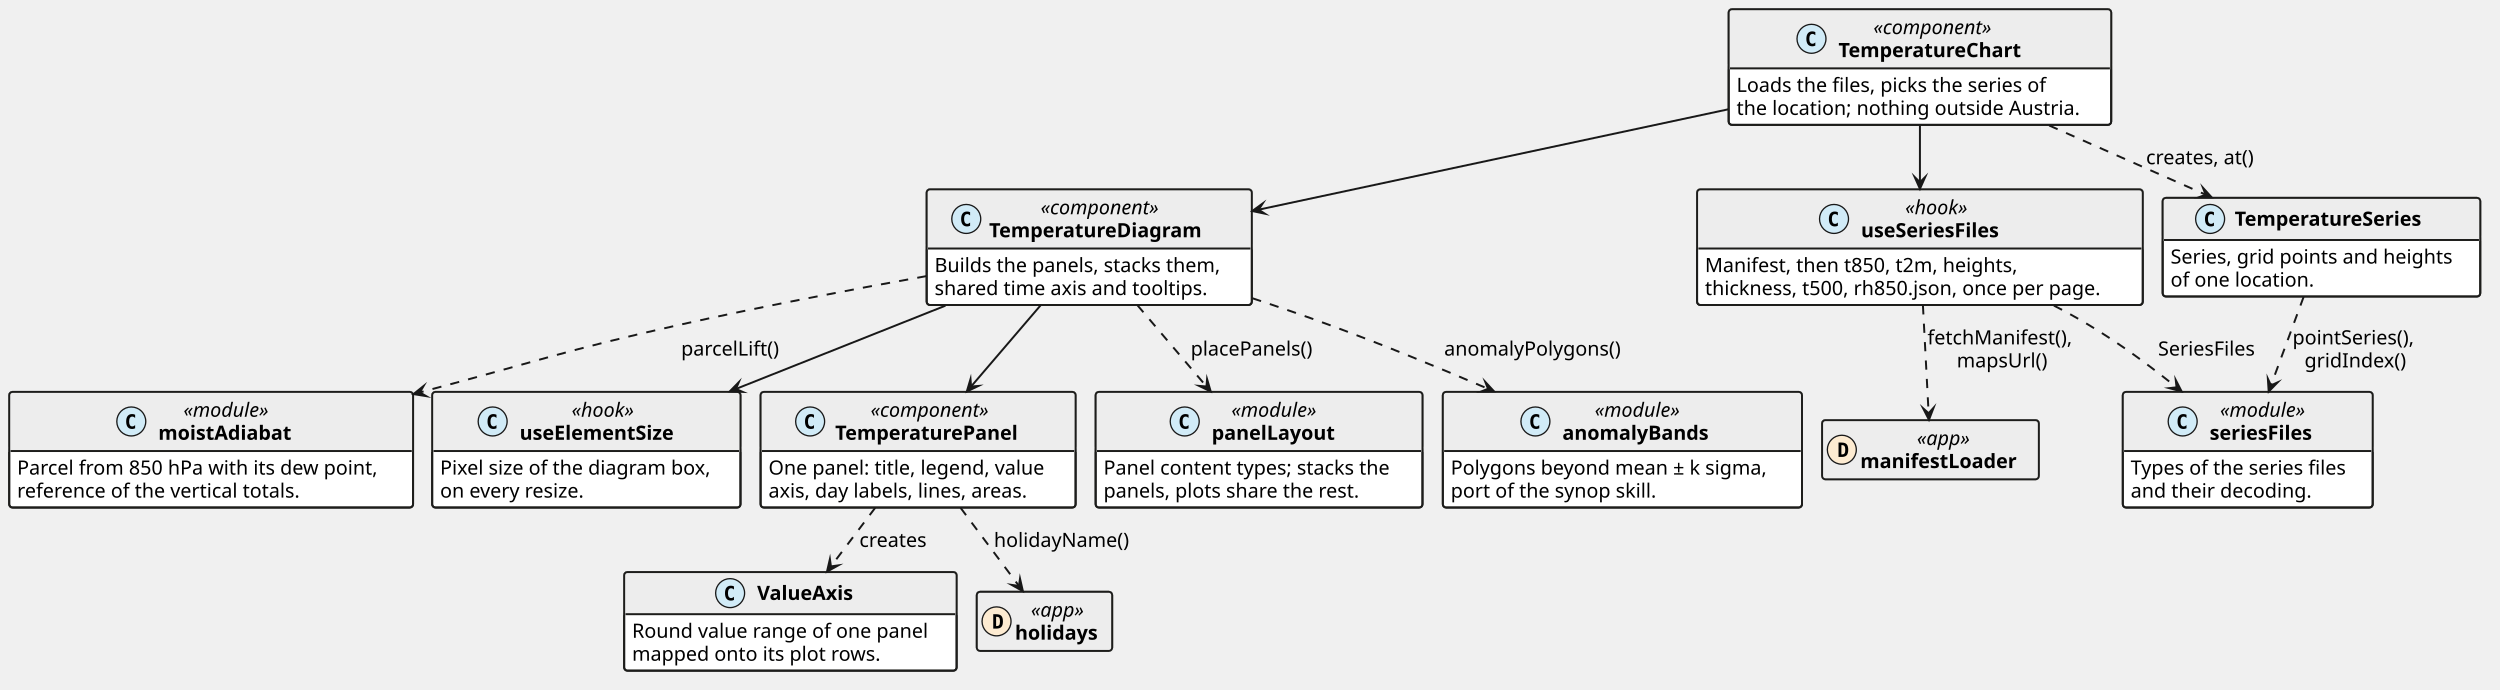
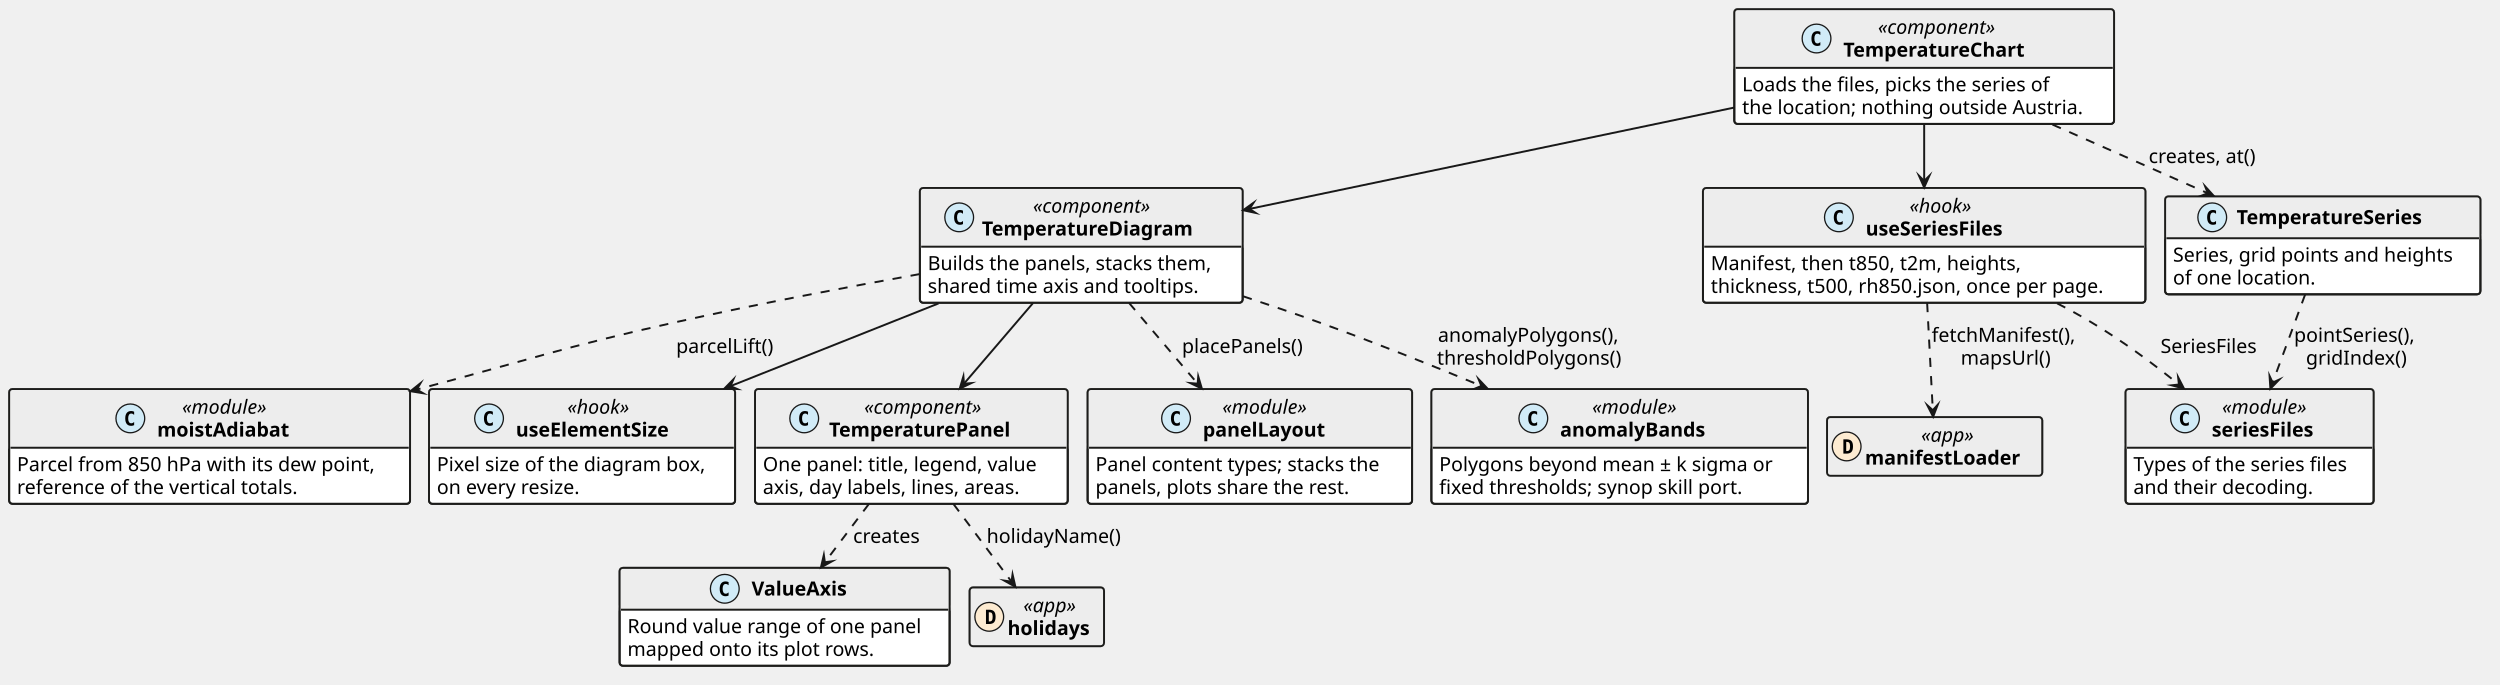
- <svg xmlns="http://www.w3.org/2000/svg" version="1.1" data-diagram-type="CLASS" style="width:1899px;height:524px;background:#FFFFFF;" width="1899px" height="524px" viewBox="0 0 1899 524" zoomAndPan="magnify" preserveAspectRatio="none" contentStyleType="text/css">
+ <svg xmlns="http://www.w3.org/2000/svg" version="1.1" data-diagram-type="CLASS" style="width:1913px;height:524px;background:#FFFFFF;" width="1913px" height="524px" viewBox="0 0 1913 524" zoomAndPan="magnify" preserveAspectRatio="none" contentStyleType="text/css">
  <defs />
  <g font-family="sans-serif" lengthAdjust="spacing">
    <g class="entity" data-qualified-name="TemperatureChart" id="ent0001" data-source-line="44">
-       <rect x="1313.09" y="7" width="290.584" height="87.844" fill="#FFF" style="stroke:#1D1D1B;stroke-width:1.5;" rx="2.5" ry="2.5" />
-       <rect x="1313.09" y="7" width="290.584" height="44.922" fill="#EDEDED" style="stroke:#EDEDED;stroke-width:1.5;" rx="2.5" ry="2.5" />
-       <rect x="1313.09" y="49.422" width="290.584" height="2.5" fill="#EDEDED" style="stroke:#EDEDED;stroke-width:1.5;" />
-       <rect x="1313.09" y="7" width="290.584" height="87.844" fill="none" style="stroke:#1D1D1B;stroke-width:1.5;" rx="2.5" ry="2.5" />
-       <ellipse cx="1376.001" cy="29.461" rx="11" ry="11" fill="#D1EBF7" style="stroke:#181818;stroke-width:1;" />
-       <path d="M1378.923,34.648 Q1378.407,34.914 1377.845,35.039 Q1377.282,35.18 1376.657,35.18 Q1374.438,35.18 1373.267,33.727 Q1372.11,32.258 1372.11,29.508 Q1372.11,26.742 1373.267,25.289 Q1374.438,23.82 1376.657,23.82 Q1377.282,23.82 1377.845,23.961 Q1378.423,24.086 1378.923,24.352 L1378.923,26.758 Q1378.36,26.242 1377.829,26.008 Q1377.313,25.773 1376.751,25.773 Q1375.579,25.773 1374.97,26.711 Q1374.36,27.648 1374.36,29.508 Q1374.36,31.352 1374.97,32.289 Q1375.579,33.227 1376.751,33.227 Q1377.313,33.227 1377.829,32.992 Q1378.36,32.758 1378.923,32.242 L1378.923,34.648 Z " fill="#000" />
-       <text x="1423.026" y="25.923" fill="#000" font-size="15" textLength="103.213" font-style="italic">«component»</text>
-       <text x="1396.501" y="43.384" fill="#000" font-size="15" textLength="156.262" font-weight="700">TemperatureChart</text>
-       <line x1="1314.09" y1="51.922" x2="1602.674" y2="51.922" style="stroke:#1D1D1B;stroke-width:1.5;" />
-       <text x="1319.09" y="69.845" fill="#000" font-size="15" textLength="254.648">Loads the files, picks the series of</text>
-       <text x="1319.09" y="87.306" fill="#000" font-size="15" textLength="278.584">the location; nothing outside Austria.</text>
+       <rect x="1327.09" y="7" width="290.584" height="87.844" fill="#FFF" style="stroke:#1D1D1B;stroke-width:1.5;" rx="2.5" ry="2.5" />
+       <rect x="1327.09" y="7" width="290.584" height="44.922" fill="#EDEDED" style="stroke:#EDEDED;stroke-width:1.5;" rx="2.5" ry="2.5" />
+       <rect x="1327.09" y="49.422" width="290.584" height="2.5" fill="#EDEDED" style="stroke:#EDEDED;stroke-width:1.5;" />
+       <rect x="1327.09" y="7" width="290.584" height="87.844" fill="none" style="stroke:#1D1D1B;stroke-width:1.5;" rx="2.5" ry="2.5" />
+       <ellipse cx="1390.001" cy="29.461" rx="11" ry="11" fill="#D1EBF7" style="stroke:#181818;stroke-width:1;" />
+       <path d="M1392.923,34.648 Q1392.407,34.914 1391.845,35.039 Q1391.282,35.18 1390.657,35.18 Q1388.438,35.18 1387.267,33.727 Q1386.11,32.258 1386.11,29.508 Q1386.11,26.742 1387.267,25.289 Q1388.438,23.82 1390.657,23.82 Q1391.282,23.82 1391.845,23.961 Q1392.423,24.086 1392.923,24.352 L1392.923,26.758 Q1392.36,26.242 1391.829,26.008 Q1391.313,25.773 1390.751,25.773 Q1389.579,25.773 1388.97,26.711 Q1388.36,27.648 1388.36,29.508 Q1388.36,31.352 1388.97,32.289 Q1389.579,33.227 1390.751,33.227 Q1391.313,33.227 1391.829,32.992 Q1392.36,32.758 1392.923,32.242 L1392.923,34.648 Z " fill="#000" />
+       <text x="1437.026" y="25.923" fill="#000" font-size="15" textLength="103.213" font-style="italic">«component»</text>
+       <text x="1410.501" y="43.384" fill="#000" font-size="15" textLength="156.262" font-weight="700">TemperatureChart</text>
+       <line x1="1328.09" y1="51.922" x2="1616.674" y2="51.922" style="stroke:#1D1D1B;stroke-width:1.5;" />
+       <text x="1333.09" y="69.845" fill="#000" font-size="15" textLength="254.648">Loads the files, picks the series of</text>
+       <text x="1333.09" y="87.306" fill="#000" font-size="15" textLength="278.584">the location; nothing outside Austria.</text>
    </g>
    <g class="entity" data-qualified-name="TemperatureDiagram" id="ent0002" data-source-line="48">
      <rect x="703.89" y="143.84" width="246.99" height="87.844" fill="#FFF" style="stroke:#1D1D1B;stroke-width:1.5;" rx="2.5" ry="2.5" />
      <rect x="703.89" y="143.84" width="246.99" height="44.922" fill="#EDEDED" style="stroke:#EDEDED;stroke-width:1.5;" rx="2.5" ry="2.5" />
      <rect x="703.89" y="186.262" width="246.99" height="2.5" fill="#EDEDED" style="stroke:#EDEDED;stroke-width:1.5;" />
      <rect x="703.89" y="143.84" width="246.99" height="87.844" fill="none" style="stroke:#1D1D1B;stroke-width:1.5;" rx="2.5" ry="2.5" />
      <ellipse cx="733.967" cy="166.301" rx="11" ry="11" fill="#D1EBF7" style="stroke:#181818;stroke-width:1;" />
      <path d="M736.888,171.488 Q736.373,171.754 735.81,171.879 Q735.248,172.02 734.623,172.02 Q732.404,172.02 731.232,170.567 Q730.076,169.098 730.076,166.348 Q730.076,163.582 731.232,162.129 Q732.404,160.66 734.623,160.66 Q735.248,160.66 735.81,160.801 Q736.388,160.926 736.888,161.192 L736.888,163.598 Q736.326,163.082 735.795,162.848 Q735.279,162.613 734.717,162.613 Q733.545,162.613 732.935,163.551 Q732.326,164.488 732.326,166.348 Q732.326,168.192 732.935,169.129 Q733.545,170.067 734.717,170.067 Q735.279,170.067 735.795,169.832 Q736.326,169.598 736.888,169.082 L736.888,171.488 Z " fill="#000" />
      <text x="790.454" y="162.763" fill="#000" font-size="15" textLength="103.213" font-style="italic">«component»</text>
      <text x="751.317" y="180.224" fill="#000" font-size="15" textLength="181.487" font-weight="700">TemperatureDiagram</text>
      <line x1="704.89" y1="188.762" x2="949.88" y2="188.762" style="stroke:#1D1D1B;stroke-width:1.5;" />
      <text x="709.89" y="206.685" fill="#000" font-size="15" textLength="234.99">Builds the panels, stacks them,</text>
      <text x="709.89" y="224.146" fill="#000" font-size="15" textLength="223.22">shared time axis and tooltips.</text>
    </g>
    <g class="entity" data-qualified-name="TemperaturePanel" id="ent0003" data-source-line="52">
      <rect x="577.74" y="297.68" width="239.292" height="87.844" fill="#FFF" style="stroke:#1D1D1B;stroke-width:1.5;" rx="2.5" ry="2.5" />
      <rect x="577.74" y="297.68" width="239.292" height="44.922" fill="#EDEDED" style="stroke:#EDEDED;stroke-width:1.5;" rx="2.5" ry="2.5" />
      <rect x="577.74" y="340.102" width="239.292" height="2.5" fill="#EDEDED" style="stroke:#EDEDED;stroke-width:1.5;" />
      <rect x="577.74" y="297.68" width="239.292" height="87.844" fill="none" style="stroke:#1D1D1B;stroke-width:1.5;" rx="2.5" ry="2.5" />
      <ellipse cx="615.374" cy="320.141" rx="11" ry="11" fill="#D1EBF7" style="stroke:#181818;stroke-width:1;" />
      <path d="M618.296,325.328 Q617.78,325.594 617.218,325.719 Q616.655,325.86 616.03,325.86 Q613.812,325.86 612.64,324.407 Q611.483,322.938 611.483,320.188 Q611.483,317.422 612.64,315.969 Q613.812,314.5 616.03,314.5 Q616.655,314.5 617.218,314.641 Q617.796,314.766 618.296,315.032 L618.296,317.438 Q617.733,316.922 617.202,316.688 Q616.687,316.453 616.124,316.453 Q614.952,316.453 614.343,317.391 Q613.733,318.328 613.733,320.188 Q613.733,322.032 614.343,322.969 Q614.952,323.907 616.124,323.907 Q616.687,323.907 617.202,323.672 Q617.733,323.438 618.296,322.922 L618.296,325.328 Z " fill="#000" />
      <text x="661.295" y="316.603" fill="#000" font-size="15" textLength="103.213" font-style="italic">«component»</text>
      <text x="634.404" y="334.064" fill="#000" font-size="15" textLength="156.995" font-weight="700">TemperaturePanel</text>
      <line x1="578.74" y1="342.602" x2="816.032" y2="342.602" style="stroke:#1D1D1B;stroke-width:1.5;" />
      <text x="583.74" y="360.525" fill="#000" font-size="15" textLength="227.292">One panel: title, legend, value</text>
      <text x="583.74" y="377.986" fill="#000" font-size="15" textLength="216.357">axis, day labels, lines, areas.</text>
    </g>
    <g class="entity" data-qualified-name="useSeriesFiles" id="ent0004" data-source-line="56">
-       <rect x="1289.1" y="143.84" width="338.558" height="87.844" fill="#FFF" style="stroke:#1D1D1B;stroke-width:1.5;" rx="2.5" ry="2.5" />
-       <rect x="1289.1" y="143.84" width="338.558" height="44.922" fill="#EDEDED" style="stroke:#EDEDED;stroke-width:1.5;" rx="2.5" ry="2.5" />
-       <rect x="1289.1" y="186.262" width="338.558" height="2.5" fill="#EDEDED" style="stroke:#EDEDED;stroke-width:1.5;" />
-       <rect x="1289.1" y="143.84" width="338.558" height="87.844" fill="none" style="stroke:#1D1D1B;stroke-width:1.5;" rx="2.5" ry="2.5" />
-       <ellipse cx="1393.114" cy="166.301" rx="11" ry="11" fill="#D1EBF7" style="stroke:#181818;stroke-width:1;" />
-       <path d="M1396.036,171.488 Q1395.521,171.754 1394.958,171.879 Q1394.396,172.02 1393.771,172.02 Q1391.552,172.02 1390.38,170.567 Q1389.224,169.098 1389.224,166.348 Q1389.224,163.582 1390.38,162.129 Q1391.552,160.66 1393.771,160.66 Q1394.396,160.66 1394.958,160.801 Q1395.536,160.926 1396.036,161.192 L1396.036,163.598 Q1395.474,163.082 1394.943,162.848 Q1394.427,162.613 1393.864,162.613 Q1392.693,162.613 1392.083,163.551 Q1391.474,164.488 1391.474,166.348 Q1391.474,168.192 1392.083,169.129 Q1392.693,170.067 1393.864,170.067 Q1394.427,170.067 1394.943,169.832 Q1395.474,169.598 1396.036,169.082 L1396.036,171.488 Z " fill="#000" />
-       <text x="1447.178" y="162.763" fill="#000" font-size="15" textLength="54.902" font-style="italic">«hook»</text>
-       <text x="1413.614" y="180.224" fill="#000" font-size="15" textLength="122.029" font-weight="700">useSeriesFiles</text>
-       <line x1="1290.1" y1="188.762" x2="1626.658" y2="188.762" style="stroke:#1D1D1B;stroke-width:1.5;" />
-       <text x="1295.1" y="206.685" fill="#000" font-size="15" textLength="256.458">Manifest, then t850, t2m, heights,</text>
-       <text x="1295.1" y="224.146" fill="#000" font-size="15" textLength="326.558">thickness, t500, rh850.json, once per page.</text>
+       <rect x="1303.1" y="143.84" width="338.558" height="87.844" fill="#FFF" style="stroke:#1D1D1B;stroke-width:1.5;" rx="2.5" ry="2.5" />
+       <rect x="1303.1" y="143.84" width="338.558" height="44.922" fill="#EDEDED" style="stroke:#EDEDED;stroke-width:1.5;" rx="2.5" ry="2.5" />
+       <rect x="1303.1" y="186.262" width="338.558" height="2.5" fill="#EDEDED" style="stroke:#EDEDED;stroke-width:1.5;" />
+       <rect x="1303.1" y="143.84" width="338.558" height="87.844" fill="none" style="stroke:#1D1D1B;stroke-width:1.5;" rx="2.5" ry="2.5" />
+       <ellipse cx="1407.114" cy="166.301" rx="11" ry="11" fill="#D1EBF7" style="stroke:#181818;stroke-width:1;" />
+       <path d="M1410.036,171.488 Q1409.521,171.754 1408.958,171.879 Q1408.396,172.02 1407.771,172.02 Q1405.552,172.02 1404.38,170.567 Q1403.224,169.098 1403.224,166.348 Q1403.224,163.582 1404.38,162.129 Q1405.552,160.66 1407.771,160.66 Q1408.396,160.66 1408.958,160.801 Q1409.536,160.926 1410.036,161.192 L1410.036,163.598 Q1409.474,163.082 1408.943,162.848 Q1408.427,162.613 1407.864,162.613 Q1406.693,162.613 1406.083,163.551 Q1405.474,164.488 1405.474,166.348 Q1405.474,168.192 1406.083,169.129 Q1406.693,170.067 1407.864,170.067 Q1408.427,170.067 1408.943,169.832 Q1409.474,169.598 1410.036,169.082 L1410.036,171.488 Z " fill="#000" />
+       <text x="1461.178" y="162.763" fill="#000" font-size="15" textLength="54.902" font-style="italic">«hook»</text>
+       <text x="1427.614" y="180.224" fill="#000" font-size="15" textLength="122.029" font-weight="700">useSeriesFiles</text>
+       <line x1="1304.1" y1="188.762" x2="1640.658" y2="188.762" style="stroke:#1D1D1B;stroke-width:1.5;" />
+       <text x="1309.1" y="206.685" fill="#000" font-size="15" textLength="256.458">Manifest, then t850, t2m, heights,</text>
+       <text x="1309.1" y="224.146" fill="#000" font-size="15" textLength="326.558">thickness, t500, rh850.json, once per page.</text>
    </g>
    <g class="entity" data-qualified-name="TemperatureSeries" id="ent0005" data-source-line="60">
-       <rect x="1642.75" y="150.3" width="241.263" height="74.922" fill="#FFF" style="stroke:#1D1D1B;stroke-width:1.5;" rx="2.5" ry="2.5" />
-       <rect x="1642.75" y="150.3" width="241.263" height="32" fill="#EDEDED" style="stroke:#EDEDED;stroke-width:1.5;" rx="2.5" ry="2.5" />
-       <rect x="1642.75" y="179.8" width="241.263" height="2.5" fill="#EDEDED" style="stroke:#EDEDED;stroke-width:1.5;" />
-       <rect x="1642.75" y="150.3" width="241.263" height="74.922" fill="none" style="stroke:#1D1D1B;stroke-width:1.5;" rx="2.5" ry="2.5" />
-       <ellipse cx="1678.792" cy="166.3" rx="11" ry="11" fill="#D1EBF7" style="stroke:#181818;stroke-width:1;" />
-       <path d="M1681.714,171.488 Q1681.198,171.753 1680.636,171.878 Q1680.073,172.019 1679.448,172.019 Q1677.23,172.019 1676.058,170.566 Q1674.901,169.097 1674.901,166.347 Q1674.901,163.581 1676.058,162.128 Q1677.23,160.659 1679.448,160.659 Q1680.073,160.659 1680.636,160.8 Q1681.214,160.925 1681.714,161.191 L1681.714,163.597 Q1681.151,163.081 1680.62,162.847 Q1680.105,162.613 1679.542,162.613 Q1678.37,162.613 1677.761,163.55 Q1677.151,164.488 1677.151,166.347 Q1677.151,168.191 1677.761,169.128 Q1678.37,170.066 1679.542,170.066 Q1680.105,170.066 1680.62,169.831 Q1681.151,169.597 1681.714,169.081 L1681.714,171.488 Z " fill="#000" />
-       <text x="1697.468" y="171.493" fill="#000" font-size="15" textLength="162.502" font-weight="700">TemperatureSeries</text>
-       <line x1="1643.75" y1="182.3" x2="1883.013" y2="182.3" style="stroke:#1D1D1B;stroke-width:1.5;" />
-       <text x="1648.75" y="200.223" fill="#000" font-size="15" textLength="229.263">Series, grid points and heights</text>
-       <text x="1648.75" y="217.684" fill="#000" font-size="15" textLength="116.191">of one location.</text>
+       <rect x="1656.75" y="150.3" width="241.263" height="74.922" fill="#FFF" style="stroke:#1D1D1B;stroke-width:1.5;" rx="2.5" ry="2.5" />
+       <rect x="1656.75" y="150.3" width="241.263" height="32" fill="#EDEDED" style="stroke:#EDEDED;stroke-width:1.5;" rx="2.5" ry="2.5" />
+       <rect x="1656.75" y="179.8" width="241.263" height="2.5" fill="#EDEDED" style="stroke:#EDEDED;stroke-width:1.5;" />
+       <rect x="1656.75" y="150.3" width="241.263" height="74.922" fill="none" style="stroke:#1D1D1B;stroke-width:1.5;" rx="2.5" ry="2.5" />
+       <ellipse cx="1692.792" cy="166.3" rx="11" ry="11" fill="#D1EBF7" style="stroke:#181818;stroke-width:1;" />
+       <path d="M1695.714,171.488 Q1695.198,171.753 1694.636,171.878 Q1694.073,172.019 1693.448,172.019 Q1691.23,172.019 1690.058,170.566 Q1688.901,169.097 1688.901,166.347 Q1688.901,163.581 1690.058,162.128 Q1691.23,160.659 1693.448,160.659 Q1694.073,160.659 1694.636,160.8 Q1695.214,160.925 1695.714,161.191 L1695.714,163.597 Q1695.151,163.081 1694.62,162.847 Q1694.105,162.613 1693.542,162.613 Q1692.37,162.613 1691.761,163.55 Q1691.151,164.488 1691.151,166.347 Q1691.151,168.191 1691.761,169.128 Q1692.37,170.066 1693.542,170.066 Q1694.105,170.066 1694.62,169.831 Q1695.151,169.597 1695.714,169.081 L1695.714,171.488 Z " fill="#000" />
+       <text x="1711.468" y="171.493" fill="#000" font-size="15" textLength="162.502" font-weight="700">TemperatureSeries</text>
+       <line x1="1657.75" y1="182.3" x2="1897.013" y2="182.3" style="stroke:#1D1D1B;stroke-width:1.5;" />
+       <text x="1662.75" y="200.223" fill="#000" font-size="15" textLength="229.263">Series, grid points and heights</text>
+       <text x="1662.75" y="217.684" fill="#000" font-size="15" textLength="116.191">of one location.</text>
    </g>
    <g class="entity" data-qualified-name="panelLayout" id="ent0006" data-source-line="64">
      <rect x="832.25" y="297.68" width="248.272" height="87.844" fill="#FFF" style="stroke:#1D1D1B;stroke-width:1.5;" rx="2.5" ry="2.5" />
      <rect x="832.25" y="297.68" width="248.272" height="44.922" fill="#EDEDED" style="stroke:#EDEDED;stroke-width:1.5;" rx="2.5" ry="2.5" />
      <rect x="832.25" y="340.102" width="248.272" height="2.5" fill="#EDEDED" style="stroke:#EDEDED;stroke-width:1.5;" />
      <rect x="832.25" y="297.68" width="248.272" height="87.844" fill="none" style="stroke:#1D1D1B;stroke-width:1.5;" rx="2.5" ry="2.5" />
      <ellipse cx="899.903" cy="320.141" rx="11" ry="11" fill="#D1EBF7" style="stroke:#181818;stroke-width:1;" />
      <path d="M902.825,325.328 Q902.31,325.594 901.747,325.719 Q901.185,325.86 900.56,325.86 Q898.341,325.86 897.169,324.407 Q896.013,322.938 896.013,320.188 Q896.013,317.422 897.169,315.969 Q898.341,314.5 900.56,314.5 Q901.185,314.5 901.747,314.641 Q902.325,314.766 902.825,315.032 L902.825,317.438 Q902.263,316.922 901.731,316.688 Q901.216,316.453 900.653,316.453 Q899.481,316.453 898.872,317.391 Q898.263,318.328 898.263,320.188 Q898.263,322.032 898.872,322.969 Q899.481,323.907 900.653,323.907 Q901.216,323.907 901.731,323.672 Q902.263,323.438 902.825,322.922 L902.825,325.328 Z " fill="#000" />
      <text x="935.352" y="316.603" fill="#000" font-size="15" textLength="74.568" font-style="italic">«module»</text>
      <text x="920.403" y="334.064" fill="#000" font-size="15" textLength="104.465" font-weight="700">panelLayout</text>
      <line x1="833.25" y1="342.602" x2="1079.522" y2="342.602" style="stroke:#1D1D1B;stroke-width:1.5;" />
      <text x="838.25" y="360.525" fill="#000" font-size="15" textLength="236.272">Panel content types; stacks the</text>
      <text x="838.25" y="377.986" fill="#000" font-size="15" textLength="210.22">panels, plots share the rest.</text>
    </g>
    <g class="entity" data-qualified-name="ValueAxis" id="ent0007" data-source-line="68">
      <rect x="474.11" y="434.53" width="252.549" height="74.922" fill="#FFF" style="stroke:#1D1D1B;stroke-width:1.5;" rx="2.5" ry="2.5" />
      <rect x="474.11" y="434.53" width="252.549" height="32" fill="#EDEDED" style="stroke:#EDEDED;stroke-width:1.5;" rx="2.5" ry="2.5" />
      <rect x="474.11" y="464.03" width="252.549" height="2.5" fill="#EDEDED" style="stroke:#EDEDED;stroke-width:1.5;" />
      <rect x="474.11" y="434.53" width="252.549" height="74.922" fill="none" style="stroke:#1D1D1B;stroke-width:1.5;" rx="2.5" ry="2.5" />
      <ellipse cx="554.595" cy="450.53" rx="11" ry="11" fill="#D1EBF7" style="stroke:#181818;stroke-width:1;" />
      <path d="M557.517,455.718 Q557.002,455.983 556.439,456.108 Q555.877,456.249 555.252,456.249 Q553.033,456.249 551.861,454.796 Q550.705,453.327 550.705,450.577 Q550.705,447.811 551.861,446.358 Q553.033,444.889 555.252,444.889 Q555.877,444.889 556.439,445.03 Q557.017,445.155 557.517,445.421 L557.517,447.827 Q556.955,447.311 556.423,447.077 Q555.908,446.843 555.345,446.843 Q554.173,446.843 553.564,447.78 Q552.955,448.718 552.955,450.577 Q552.955,452.421 553.564,453.358 Q554.173,454.296 555.345,454.296 Q555.908,454.296 556.423,454.061 Q556.955,453.827 557.517,453.311 L557.517,455.718 Z " fill="#000" />
      <text x="575.095" y="455.723" fill="#000" font-size="15" textLength="83.079" font-weight="700">ValueAxis</text>
      <line x1="475.11" y1="466.53" x2="725.659" y2="466.53" style="stroke:#1D1D1B;stroke-width:1.5;" />
      <text x="480.11" y="484.453" fill="#000" font-size="15" textLength="240.549">Round value range of one panel</text>
      <text x="480.11" y="501.914" fill="#000" font-size="15" textLength="201.218">mapped onto its plot rows.</text>
    </g>
    <g class="entity" data-qualified-name="anomalyBands" id="ent0008" data-source-line="72">
-       <rect x="1095.97" y="297.68" width="272.83" height="87.844" fill="#FFF" style="stroke:#1D1D1B;stroke-width:1.5;" rx="2.5" ry="2.5" />
-       <rect x="1095.97" y="297.68" width="272.83" height="44.922" fill="#EDEDED" style="stroke:#EDEDED;stroke-width:1.5;" rx="2.5" ry="2.5" />
-       <rect x="1095.97" y="340.102" width="272.83" height="2.5" fill="#EDEDED" style="stroke:#EDEDED;stroke-width:1.5;" />
-       <rect x="1095.97" y="297.68" width="272.83" height="87.844" fill="none" style="stroke:#1D1D1B;stroke-width:1.5;" rx="2.5" ry="2.5" />
-       <ellipse cx="1166.297" cy="320.141" rx="11" ry="11" fill="#D1EBF7" style="stroke:#181818;stroke-width:1;" />
-       <path d="M1169.219,325.328 Q1168.703,325.594 1168.14,325.719 Q1167.578,325.86 1166.953,325.86 Q1164.734,325.86 1163.562,324.407 Q1162.406,322.938 1162.406,320.188 Q1162.406,317.422 1163.562,315.969 Q1164.734,314.5 1166.953,314.5 Q1167.578,314.5 1168.14,314.641 Q1168.719,314.766 1169.219,315.032 L1169.219,317.438 Q1168.656,316.922 1168.125,316.688 Q1167.609,316.453 1167.047,316.453 Q1165.875,316.453 1165.265,317.391 Q1164.656,318.328 1164.656,320.188 Q1164.656,322.032 1165.265,322.969 Q1165.875,323.907 1167.047,323.907 Q1167.609,323.907 1168.125,323.672 Q1168.656,323.438 1169.219,322.922 L1169.219,325.328 Z " fill="#000" />
-       <text x="1211.351" y="316.603" fill="#000" font-size="15" textLength="74.568" font-style="italic">«module»</text>
-       <text x="1186.797" y="334.064" fill="#000" font-size="15" textLength="123.677" font-weight="700">anomalyBands</text>
-       <line x1="1096.97" y1="342.602" x2="1367.8" y2="342.602" style="stroke:#1D1D1B;stroke-width:1.5;" />
-       <text x="1101.97" y="360.525" fill="#000" font-size="15" textLength="260.83">Polygons beyond mean ± k sigma,</text>
-       <text x="1101.97" y="377.986" fill="#000" font-size="15" textLength="167.563">port of the synop skill.</text>
+       <rect x="1095.29" y="297.68" width="288.174" height="87.844" fill="#FFF" style="stroke:#1D1D1B;stroke-width:1.5;" rx="2.5" ry="2.5" />
+       <rect x="1095.29" y="297.68" width="288.174" height="44.922" fill="#EDEDED" style="stroke:#EDEDED;stroke-width:1.5;" rx="2.5" ry="2.5" />
+       <rect x="1095.29" y="340.102" width="288.174" height="2.5" fill="#EDEDED" style="stroke:#EDEDED;stroke-width:1.5;" />
+       <rect x="1095.29" y="297.68" width="288.174" height="87.844" fill="none" style="stroke:#1D1D1B;stroke-width:1.5;" rx="2.5" ry="2.5" />
+       <ellipse cx="1173.289" cy="320.141" rx="11" ry="11" fill="#D1EBF7" style="stroke:#181818;stroke-width:1;" />
+       <path d="M1176.211,325.328 Q1175.695,325.594 1175.133,325.719 Q1174.57,325.86 1173.945,325.86 Q1171.726,325.86 1170.554,324.407 Q1169.398,322.938 1169.398,320.188 Q1169.398,317.422 1170.554,315.969 Q1171.726,314.5 1173.945,314.5 Q1174.57,314.5 1175.133,314.641 Q1175.711,314.766 1176.211,315.032 L1176.211,317.438 Q1175.648,316.922 1175.117,316.688 Q1174.601,316.453 1174.039,316.453 Q1172.867,316.453 1172.258,317.391 Q1171.648,318.328 1171.648,320.188 Q1171.648,322.032 1172.258,322.969 Q1172.867,323.907 1174.039,323.907 Q1174.601,323.907 1175.117,323.672 Q1175.648,323.438 1176.211,322.922 L1176.211,325.328 Z " fill="#000" />
+       <text x="1218.343" y="316.603" fill="#000" font-size="15" textLength="74.568" font-style="italic">«module»</text>
+       <text x="1193.789" y="334.064" fill="#000" font-size="15" textLength="123.677" font-weight="700">anomalyBands</text>
+       <line x1="1096.29" y1="342.602" x2="1382.464" y2="342.602" style="stroke:#1D1D1B;stroke-width:1.5;" />
+       <text x="1101.29" y="360.525" fill="#000" font-size="15" textLength="276.174">Polygons beyond mean ± k sigma or</text>
+       <text x="1101.29" y="377.986" fill="#000" font-size="15" textLength="249.404">fixed thresholds; synop skill port.</text>
    </g>
    <g class="entity" data-qualified-name="moistAdiabat" id="ent0009" data-source-line="76">
      <rect x="7" y="297.68" width="306.763" height="87.844" fill="#FFF" style="stroke:#1D1D1B;stroke-width:1.5;" rx="2.5" ry="2.5" />
      <rect x="7" y="297.68" width="306.763" height="44.922" fill="#EDEDED" style="stroke:#EDEDED;stroke-width:1.5;" rx="2.5" ry="2.5" />
      <rect x="7" y="340.102" width="306.763" height="2.5" fill="#EDEDED" style="stroke:#EDEDED;stroke-width:1.5;" />
      <rect x="7" y="297.68" width="306.763" height="87.844" fill="none" style="stroke:#1D1D1B;stroke-width:1.5;" rx="2.5" ry="2.5" />
      <ellipse cx="99.724" cy="320.141" rx="11" ry="11" fill="#D1EBF7" style="stroke:#181818;stroke-width:1;" />
      <path d="M102.646,325.328 Q102.13,325.594 101.568,325.719 Q101.005,325.86 100.38,325.86 Q98.162,325.86 96.99,324.407 Q95.833,322.938 95.833,320.188 Q95.833,317.422 96.99,315.969 Q98.162,314.5 100.38,314.5 Q101.005,314.5 101.568,314.641 Q102.146,314.766 102.646,315.032 L102.646,317.438 Q102.083,316.922 101.552,316.688 Q101.037,316.453 100.474,316.453 Q99.302,316.453 98.693,317.391 Q98.083,318.328 98.083,320.188 Q98.083,322.032 98.693,322.969 Q99.302,323.907 100.474,323.907 Q101.037,323.907 101.552,323.672 Q102.083,323.438 102.646,322.922 L102.646,325.328 Z " fill="#000" />
      <text x="139.348" y="316.603" fill="#000" font-size="15" textLength="74.568" font-style="italic">«module»</text>
      <text x="120.224" y="334.064" fill="#000" font-size="15" textLength="112.815" font-weight="700">moistAdiabat</text>
      <line x1="8" y1="342.602" x2="312.763" y2="342.602" style="stroke:#1D1D1B;stroke-width:1.5;" />
      <text x="13" y="360.525" fill="#000" font-size="15" textLength="294.763">Parcel from 850 hPa with its dew point,</text>
      <text x="13" y="377.986" fill="#000" font-size="15" textLength="233.24">reference of the vertical totals.</text>
    </g>
    <g class="entity" data-qualified-name="seriesFiles" id="ent0010" data-source-line="80">
-       <rect x="1612.47" y="297.68" width="189.832" height="87.844" fill="#FFF" style="stroke:#1D1D1B;stroke-width:1.5;" rx="2.5" ry="2.5" />
-       <rect x="1612.47" y="297.68" width="189.832" height="44.922" fill="#EDEDED" style="stroke:#EDEDED;stroke-width:1.5;" rx="2.5" ry="2.5" />
-       <rect x="1612.47" y="340.102" width="189.832" height="2.5" fill="#EDEDED" style="stroke:#EDEDED;stroke-width:1.5;" />
-       <rect x="1612.47" y="297.68" width="189.832" height="87.844" fill="none" style="stroke:#1D1D1B;stroke-width:1.5;" rx="2.5" ry="2.5" />
-       <ellipse cx="1657.949" cy="320.141" rx="11" ry="11" fill="#D1EBF7" style="stroke:#181818;stroke-width:1;" />
-       <path d="M1660.871,325.328 Q1660.355,325.594 1659.793,325.719 Q1659.23,325.86 1658.605,325.86 Q1656.387,325.86 1655.215,324.407 Q1654.059,322.938 1654.059,320.188 Q1654.059,317.422 1655.215,315.969 Q1656.387,314.5 1658.605,314.5 Q1659.23,314.5 1659.793,314.641 Q1660.371,314.766 1660.871,315.032 L1660.871,317.438 Q1660.309,316.922 1659.777,316.688 Q1659.262,316.453 1658.699,316.453 Q1657.527,316.453 1656.918,317.391 Q1656.309,318.328 1656.309,320.188 Q1656.309,322.032 1656.918,322.969 Q1657.527,323.907 1658.699,323.907 Q1659.262,323.907 1659.777,323.672 Q1660.309,323.438 1660.871,322.922 L1660.871,325.328 Z " fill="#000" />
-       <text x="1686.352" y="316.603" fill="#000" font-size="15" textLength="74.568" font-style="italic">«module»</text>
-       <text x="1678.449" y="334.064" fill="#000" font-size="15" textLength="90.374" font-weight="700">seriesFiles</text>
-       <line x1="1613.47" y1="342.602" x2="1801.302" y2="342.602" style="stroke:#1D1D1B;stroke-width:1.5;" />
-       <text x="1618.47" y="360.525" fill="#000" font-size="15" textLength="177.832">Types of the series files</text>
-       <text x="1618.47" y="377.986" fill="#000" font-size="15" textLength="146.367">and their decoding.</text>
+       <rect x="1626.47" y="297.68" width="189.832" height="87.844" fill="#FFF" style="stroke:#1D1D1B;stroke-width:1.5;" rx="2.5" ry="2.5" />
+       <rect x="1626.47" y="297.68" width="189.832" height="44.922" fill="#EDEDED" style="stroke:#EDEDED;stroke-width:1.5;" rx="2.5" ry="2.5" />
+       <rect x="1626.47" y="340.102" width="189.832" height="2.5" fill="#EDEDED" style="stroke:#EDEDED;stroke-width:1.5;" />
+       <rect x="1626.47" y="297.68" width="189.832" height="87.844" fill="none" style="stroke:#1D1D1B;stroke-width:1.5;" rx="2.5" ry="2.5" />
+       <ellipse cx="1671.949" cy="320.141" rx="11" ry="11" fill="#D1EBF7" style="stroke:#181818;stroke-width:1;" />
+       <path d="M1674.871,325.328 Q1674.355,325.594 1673.793,325.719 Q1673.23,325.86 1672.605,325.86 Q1670.387,325.86 1669.215,324.407 Q1668.059,322.938 1668.059,320.188 Q1668.059,317.422 1669.215,315.969 Q1670.387,314.5 1672.605,314.5 Q1673.23,314.5 1673.793,314.641 Q1674.371,314.766 1674.871,315.032 L1674.871,317.438 Q1674.309,316.922 1673.777,316.688 Q1673.262,316.453 1672.699,316.453 Q1671.527,316.453 1670.918,317.391 Q1670.309,318.328 1670.309,320.188 Q1670.309,322.032 1670.918,322.969 Q1671.527,323.907 1672.699,323.907 Q1673.262,323.907 1673.777,323.672 Q1674.309,323.438 1674.871,322.922 L1674.871,325.328 Z " fill="#000" />
+       <text x="1700.352" y="316.603" fill="#000" font-size="15" textLength="74.568" font-style="italic">«module»</text>
+       <text x="1692.449" y="334.064" fill="#000" font-size="15" textLength="90.374" font-weight="700">seriesFiles</text>
+       <line x1="1627.47" y1="342.602" x2="1815.302" y2="342.602" style="stroke:#1D1D1B;stroke-width:1.5;" />
+       <text x="1632.47" y="360.525" fill="#000" font-size="15" textLength="177.832">Types of the series files</text>
+       <text x="1632.47" y="377.986" fill="#000" font-size="15" textLength="146.367">and their decoding.</text>
    </g>
    <g class="entity" data-qualified-name="useElementSize" id="ent0011" data-source-line="84">
      <rect x="328.28" y="297.68" width="234.202" height="87.844" fill="#FFF" style="stroke:#1D1D1B;stroke-width:1.5;" rx="2.5" ry="2.5" />
      <rect x="328.28" y="297.68" width="234.202" height="44.922" fill="#EDEDED" style="stroke:#EDEDED;stroke-width:1.5;" rx="2.5" ry="2.5" />
      <rect x="328.28" y="340.102" width="234.202" height="2.5" fill="#EDEDED" style="stroke:#EDEDED;stroke-width:1.5;" />
      <rect x="328.28" y="297.68" width="234.202" height="87.844" fill="none" style="stroke:#1D1D1B;stroke-width:1.5;" rx="2.5" ry="2.5" />
      <ellipse cx="374.21" cy="320.141" rx="11" ry="11" fill="#D1EBF7" style="stroke:#181818;stroke-width:1;" />
      <path d="M377.132,325.328 Q376.616,325.594 376.053,325.719 Q375.491,325.86 374.866,325.86 Q372.647,325.86 371.475,324.407 Q370.319,322.938 370.319,320.188 Q370.319,317.422 371.475,315.969 Q372.647,314.5 374.866,314.5 Q375.491,314.5 376.053,314.641 Q376.632,314.766 377.132,315.032 L377.132,317.438 Q376.569,316.922 376.038,316.688 Q375.522,316.453 374.96,316.453 Q373.788,316.453 373.178,317.391 Q372.569,318.328 372.569,320.188 Q372.569,322.032 373.178,322.969 Q373.788,323.907 374.96,323.907 Q375.522,323.907 376.038,323.672 Q376.569,323.438 377.132,322.922 L377.132,325.328 Z " fill="#000" />
      <text x="434.18" y="316.603" fill="#000" font-size="15" textLength="54.902" font-style="italic">«hook»</text>
      <text x="394.71" y="334.064" fill="#000" font-size="15" textLength="133.843" font-weight="700">useElementSize</text>
      <line x1="329.28" y1="342.602" x2="561.482" y2="342.602" style="stroke:#1D1D1B;stroke-width:1.5;" />
      <text x="334.28" y="360.525" fill="#000" font-size="15" textLength="222.202">Pixel size of the diagram box,</text>
      <text x="334.28" y="377.986" fill="#000" font-size="15" textLength="119.846">on every resize.</text>
    </g>
    <g class="entity" data-qualified-name="manifestLoader" id="ent0012" data-source-line="88">
-       <rect x="1384.05" y="319.15" width="164.664" height="44.922" fill="#FFF" style="stroke:#1D1D1B;stroke-width:1.5;" rx="2.5" ry="2.5" />
-       <rect x="1384.05" y="319.15" width="164.664" height="44.922" fill="#EDEDED" style="stroke:#EDEDED;stroke-width:1.5;" rx="2.5" ry="2.5" />
-       <rect x="1384.05" y="361.572" width="164.664" height="2.5" fill="#EDEDED" style="stroke:#EDEDED;stroke-width:1.5;" />
-       <rect x="1384.05" y="319.15" width="164.664" height="44.922" fill="none" style="stroke:#1D1D1B;stroke-width:1.5;" rx="2.5" ry="2.5" />
-       <ellipse cx="1399.05" cy="341.611" rx="11" ry="11" fill="#FDEBD1" style="stroke:#181818;stroke-width:1;" />
-       <path d="M1398.722,338.127 L1398.722,345.158 L1399.3,345.158 Q1400.581,345.158 1401.113,344.361 Q1401.659,343.564 1401.659,341.627 Q1401.659,339.72 1401.113,338.923 Q1400.581,338.127 1399.3,338.127 L1398.722,338.127 Z M1396.55,336.173 L1398.863,336.173 Q1401.55,336.173 1402.722,337.455 Q1403.909,338.736 1403.909,341.627 Q1403.909,344.533 1402.722,345.83 Q1401.55,347.111 1398.863,347.111 L1396.55,347.111 L1396.55,336.173 Z " fill="#000" />
-       <text x="1456.087" y="338.073" fill="#000" font-size="15" textLength="46.589" font-style="italic">«app»</text>
-       <text x="1413.05" y="355.534" fill="#000" font-size="15" textLength="132.664" font-weight="700">manifestLoader</text>
+       <rect x="1398.05" y="319.15" width="164.664" height="44.922" fill="#FFF" style="stroke:#1D1D1B;stroke-width:1.5;" rx="2.5" ry="2.5" />
+       <rect x="1398.05" y="319.15" width="164.664" height="44.922" fill="#EDEDED" style="stroke:#EDEDED;stroke-width:1.5;" rx="2.5" ry="2.5" />
+       <rect x="1398.05" y="361.572" width="164.664" height="2.5" fill="#EDEDED" style="stroke:#EDEDED;stroke-width:1.5;" />
+       <rect x="1398.05" y="319.15" width="164.664" height="44.922" fill="none" style="stroke:#1D1D1B;stroke-width:1.5;" rx="2.5" ry="2.5" />
+       <ellipse cx="1413.05" cy="341.611" rx="11" ry="11" fill="#FDEBD1" style="stroke:#181818;stroke-width:1;" />
+       <path d="M1412.722,338.127 L1412.722,345.158 L1413.3,345.158 Q1414.581,345.158 1415.113,344.361 Q1415.659,343.564 1415.659,341.627 Q1415.659,339.72 1415.113,338.923 Q1414.581,338.127 1413.3,338.127 L1412.722,338.127 Z M1410.55,336.173 L1412.863,336.173 Q1415.55,336.173 1416.722,337.455 Q1417.909,338.736 1417.909,341.627 Q1417.909,344.533 1416.722,345.83 Q1415.55,347.111 1412.863,347.111 L1410.55,347.111 L1410.55,336.173 Z " fill="#000" />
+       <text x="1470.087" y="338.073" fill="#000" font-size="15" textLength="46.589" font-style="italic">«app»</text>
+       <text x="1427.05" y="355.534" fill="#000" font-size="15" textLength="132.664" font-weight="700">manifestLoader</text>
    </g>
    <g class="entity" data-qualified-name="holidays" id="ent0013" data-source-line="89">
      <rect x="741.97" y="449.53" width="102.833" height="44.922" fill="#FFF" style="stroke:#1D1D1B;stroke-width:1.5;" rx="2.5" ry="2.5" />
      <rect x="741.97" y="449.53" width="102.833" height="44.922" fill="#EDEDED" style="stroke:#EDEDED;stroke-width:1.5;" rx="2.5" ry="2.5" />
      <rect x="741.97" y="491.952" width="102.833" height="2.5" fill="#EDEDED" style="stroke:#EDEDED;stroke-width:1.5;" />
      <rect x="741.97" y="449.53" width="102.833" height="44.922" fill="none" style="stroke:#1D1D1B;stroke-width:1.5;" rx="2.5" ry="2.5" />
      <ellipse cx="756.97" cy="471.991" rx="11" ry="11" fill="#FDEBD1" style="stroke:#181818;stroke-width:1;" />
      <path d="M756.642,468.507 L756.642,475.538 L757.22,475.538 Q758.501,475.538 759.033,474.741 Q759.579,473.944 759.579,472.007 Q759.579,470.1 759.033,469.303 Q758.501,468.507 757.22,468.507 L756.642,468.507 Z M754.47,466.553 L756.783,466.553 Q759.47,466.553 760.642,467.835 Q761.829,469.116 761.829,472.007 Q761.829,474.913 760.642,476.21 Q759.47,477.491 756.783,477.491 L754.47,477.491 L754.47,466.553 Z " fill="#000" />
      <text x="783.092" y="468.453" fill="#000" font-size="15" textLength="46.589" font-style="italic">«app»</text>
      <text x="770.97" y="485.914" fill="#000" font-size="15" textLength="70.833" font-weight="700">holidays</text>
    </g>
    <g class="link" data-entity-1="ent0001" data-entity-2="ent0004" id="lnk14" data-source-line="90" data-link-type="dependency">
-       <path d="M1458.38,95.33 C1458.38,110.72 1458.38,123.04 1458.38,138.44" style="stroke:#181818;stroke-width:1.5;" fill="none" id="TemperatureChart-to-useSeriesFiles" codeLine="90" />
-       <polygon points="1458.38,143.44,1462.38,134.44,1458.38,138.44,1454.38,134.44,1458.38,143.44" fill="#181818" style="stroke:#181818;stroke-width:1.5;stroke-linejoin:miter;stroke-miterlimit:10;" />
+       <path d="M1472.38,95.33 C1472.38,110.72 1472.38,123.04 1472.38,138.44" style="stroke:#181818;stroke-width:1.5;" fill="none" id="TemperatureChart-to-useSeriesFiles" codeLine="90" />
+       <polygon points="1472.38,143.44,1476.38,134.44,1472.38,138.44,1468.38,134.44,1472.38,143.44" fill="#181818" style="stroke:#181818;stroke-width:1.5;stroke-linejoin:miter;stroke-miterlimit:10;" />
    </g>
    <g class="link" data-entity-1="ent0001" data-entity-2="ent0005" id="lnk15" data-source-line="91" data-link-type="dependency">
-       <path d="M1556.56,95.33 C1596.36,112.92 1637.247,130.998 1675.397,147.868" style="stroke:#181818;stroke-width:1.5;stroke-dasharray:7,7;" fill="none" id="TemperatureChart-to-TemperatureSeries" codeLine="91" />
-       <polygon points="1679.97,149.89,1673.357,142.592,1675.397,147.868,1670.121,149.908,1679.97,149.89" fill="#181818" style="stroke:#181818;stroke-width:1.5;stroke-linejoin:miter;stroke-miterlimit:10;" />
-       <text x="1630.14" y="124.763" fill="#000" font-size="15" textLength="92.073">creates, at()</text>
+       <path d="M1570.56,95.33 C1610.36,112.92 1651.247,130.998 1689.397,147.868" style="stroke:#181818;stroke-width:1.5;stroke-dasharray:7,7;" fill="none" id="TemperatureChart-to-TemperatureSeries" codeLine="91" />
+       <polygon points="1693.97,149.89,1687.357,142.592,1689.397,147.868,1684.121,149.908,1693.97,149.89" fill="#181818" style="stroke:#181818;stroke-width:1.5;stroke-linejoin:miter;stroke-miterlimit:10;" />
+       <text x="1644.14" y="124.763" fill="#000" font-size="15" textLength="92.073">creates, at()</text>
    </g>
    <g class="link" data-entity-1="ent0001" data-entity-2="ent0002" id="lnk16" data-source-line="92" data-link-type="dependency">
-       <path d="M1312.83,83.02 C1203.36,106.42 1059.89,137.075 956.09,159.255" style="stroke:#181818;stroke-width:1.5;" fill="none" id="TemperatureChart-to-TemperatureDiagram" codeLine="92" />
-       <polygon points="951.2,160.3,960.837,162.331,956.09,159.255,959.165,154.508,951.2,160.3" fill="#181818" style="stroke:#181818;stroke-width:1.5;stroke-linejoin:miter;stroke-miterlimit:10;" />
+       <path d="M1326.83,82.35 C1213.69,106 1063.364,137.427 956.134,159.847" style="stroke:#181818;stroke-width:1.5;" fill="none" id="TemperatureChart-to-TemperatureDiagram" codeLine="92" />
+       <polygon points="951.24,160.87,960.868,162.943,956.134,159.847,959.231,155.113,951.24,160.87" fill="#181818" style="stroke:#181818;stroke-width:1.5;stroke-linejoin:miter;stroke-miterlimit:10;" />
    </g>
    <g class="link" data-entity-1="ent0004" data-entity-2="ent0012" id="lnk17" data-source-line="93" data-link-type="dependency">
-       <path d="M1460.65,231.87 C1462.15,260.28 1463.787,291.277 1464.977,313.887" style="stroke:#181818;stroke-width:1.5;stroke-dasharray:7,7;" fill="none" id="useSeriesFiles-to-manifestLoader" codeLine="93" />
-       <polygon points="1465.24,318.88,1468.761,309.682,1464.977,313.887,1460.772,310.103,1465.24,318.88" fill="#181818" style="stroke:#181818;stroke-width:1.5;stroke-linejoin:miter;stroke-miterlimit:10;" />
-       <text x="1464.1" y="261.603" fill="#000" font-size="15" textLength="118.63">fetchManifest(),</text>
-       <text x="1486.336" y="279.064" fill="#000" font-size="15" textLength="74.158">mapsUrl()</text>
+       <path d="M1474.65,231.87 C1476.15,260.28 1477.787,291.277 1478.977,313.887" style="stroke:#181818;stroke-width:1.5;stroke-dasharray:7,7;" fill="none" id="useSeriesFiles-to-manifestLoader" codeLine="93" />
+       <polygon points="1479.24,318.88,1482.761,309.682,1478.977,313.887,1474.772,310.103,1479.24,318.88" fill="#181818" style="stroke:#181818;stroke-width:1.5;stroke-linejoin:miter;stroke-miterlimit:10;" />
+       <text x="1478.1" y="261.603" fill="#000" font-size="15" textLength="118.63">fetchManifest(),</text>
+       <text x="1500.336" y="279.064" fill="#000" font-size="15" textLength="74.158">mapsUrl()</text>
    </g>
    <g class="link" data-entity-1="ent0004" data-entity-2="ent0010" id="lnk18" data-source-line="94" data-link-type="dependency">
-       <path d="M1560.14,232.13 C1569.16,236.77 1578.03,241.65 1586.38,246.68 C1610.86,261.44 1632.228,277.231 1653.298,294.221" style="stroke:#181818;stroke-width:1.5;stroke-dasharray:7,7;" fill="none" id="useSeriesFiles-to-seriesFiles" codeLine="94" />
-       <polygon points="1657.19,297.36,1652.695,288.597,1653.298,294.221,1647.673,294.824,1657.19,297.36" fill="#181818" style="stroke:#181818;stroke-width:1.5;stroke-linejoin:miter;stroke-miterlimit:10;" />
-       <text x="1639.23" y="270.103" fill="#000" font-size="15" textLength="80.134">SeriesFiles</text>
+       <path d="M1574.14,232.13 C1583.16,236.77 1592.03,241.65 1600.38,246.68 C1624.86,261.44 1646.228,277.231 1667.298,294.221" style="stroke:#181818;stroke-width:1.5;stroke-dasharray:7,7;" fill="none" id="useSeriesFiles-to-seriesFiles" codeLine="94" />
+       <polygon points="1671.19,297.36,1666.695,288.597,1667.298,294.221,1661.673,294.824,1671.19,297.36" fill="#181818" style="stroke:#181818;stroke-width:1.5;stroke-linejoin:miter;stroke-miterlimit:10;" />
+       <text x="1653.23" y="270.103" fill="#000" font-size="15" textLength="80.134">SeriesFiles</text>
    </g>
    <g class="link" data-entity-1="ent0005" data-entity-2="ent0010" id="lnk19" data-source-line="95" data-link-type="dependency">
-       <path d="M1749.83,225.52 C1741.83,247.2 1733.4,270.059 1725.03,292.759" style="stroke:#181818;stroke-width:1.5;stroke-dasharray:7,7;" fill="none" id="TemperatureSeries-to-seriesFiles" codeLine="95" />
-       <polygon points="1723.3,297.45,1730.167,290.39,1725.03,292.759,1722.661,287.622,1723.3,297.45" fill="#181818" style="stroke:#181818;stroke-width:1.5;stroke-linejoin:miter;stroke-miterlimit:10;" />
-       <text x="1741.4" y="261.603" fill="#000" font-size="15" textLength="100.854">pointSeries(),</text>
-       <text x="1750.508" y="279.064" fill="#000" font-size="15" textLength="82.639">gridIndex()</text>
+       <path d="M1763.83,225.52 C1755.83,247.2 1747.4,270.059 1739.03,292.759" style="stroke:#181818;stroke-width:1.5;stroke-dasharray:7,7;" fill="none" id="TemperatureSeries-to-seriesFiles" codeLine="95" />
+       <polygon points="1737.3,297.45,1744.167,290.39,1739.03,292.759,1736.661,287.622,1737.3,297.45" fill="#181818" style="stroke:#181818;stroke-width:1.5;stroke-linejoin:miter;stroke-miterlimit:10;" />
+       <text x="1755.4" y="261.603" fill="#000" font-size="15" textLength="100.854">pointSeries(),</text>
+       <text x="1764.508" y="279.064" fill="#000" font-size="15" textLength="82.639">gridIndex()</text>
    </g>
    <g class="link" data-entity-1="ent0002" data-entity-2="ent0006" id="lnk20" data-source-line="96" data-link-type="dependency">
      <path d="M864,231.87 C881.43,252.39 898.993,273.049 916.433,293.579" style="stroke:#181818;stroke-width:1.5;stroke-dasharray:7,7;" fill="none" id="TemperatureDiagram-to-panelLayout" codeLine="96" />
      <polygon points="919.67,297.39,916.892,287.941,916.433,293.579,910.795,293.121,919.67,297.39" fill="#181818" style="stroke:#181818;stroke-width:1.5;stroke-linejoin:miter;stroke-miterlimit:10;" />
      <text x="904.44" y="270.103" fill="#000" font-size="15" textLength="101.016">placePanels()</text>
    </g>
    <g class="link" data-entity-1="ent0002" data-entity-2="ent0008" id="lnk21" data-source-line="97" data-link-type="dependency">
-       <path d="M951.25,226.52 C970.8,232.96 990.72,239.8 1009.38,246.68 C1050.96,262.02 1091.545,278.7 1130.305,295.32" style="stroke:#181818;stroke-width:1.5;stroke-dasharray:7,7;" fill="none" id="TemperatureDiagram-to-anomalyBands" codeLine="97" />
-       <polygon points="1134.9,297.29,1128.205,290.067,1130.305,295.32,1125.052,297.419,1134.9,297.29" fill="#181818" style="stroke:#181818;stroke-width:1.5;stroke-linejoin:miter;stroke-miterlimit:10;" />
-       <text x="1096.98" y="270.103" fill="#000" font-size="15" textLength="143.716">anomalyPolygons()</text>
+       <path d="M951.18,226.7 C970.74,233.12 990.68,239.9 1009.38,246.68 C1051.96,262.12 1093.682,278.784 1133.542,295.324" style="stroke:#181818;stroke-width:1.5;stroke-dasharray:7,7;" fill="none" id="TemperatureDiagram-to-anomalyBands" codeLine="97" />
+       <polygon points="1138.16,297.24,1131.38,290.096,1133.542,295.324,1128.314,297.485,1138.16,297.24" fill="#181818" style="stroke:#181818;stroke-width:1.5;stroke-linejoin:miter;stroke-miterlimit:10;" />
+       <text x="1100.32" y="261.603" fill="#000" font-size="15" textLength="148.484">anomalyPolygons(),</text>
+       <text x="1099.58" y="279.064" fill="#000" font-size="15" textLength="149.963">thresholdPolygons()</text>
    </g>
    <g class="link" data-entity-1="ent0002" data-entity-2="ent0009" id="lnk22" data-source-line="98" data-link-type="dependency">
      <path d="M703.63,209.75 C646.45,219.97 577.76,233 516.38,246.68 C428.53,266.27 407.41,274.69 320.38,297.68 C318.3,298.24 321.034,297.513 318.914,298.073" style="stroke:#181818;stroke-width:1.5;stroke-dasharray:7,7;" fill="none" id="TemperatureDiagram-to-moistAdiabat" codeLine="98" />
      <polygon points="314.08,299.35,323.803,300.919,318.914,298.073,321.76,293.184,314.08,299.35" fill="#181818" style="stroke:#181818;stroke-width:1.5;stroke-linejoin:miter;stroke-miterlimit:10;" />
      <text x="517.38" y="270.103" fill="#000" font-size="15" textLength="81.914">parcelLift()</text>
    </g>
    <g class="link" data-entity-1="ent0002" data-entity-2="ent0003" id="lnk23" data-source-line="99" data-link-type="dependency">
      <path d="M790.48,231.87 C772.91,252.39 755.212,273.062 737.632,293.592" style="stroke:#181818;stroke-width:1.5;" fill="none" id="TemperatureDiagram-to-TemperaturePanel" codeLine="99" />
      <polygon points="734.38,297.39,743.272,293.156,737.632,293.592,737.196,287.952,734.38,297.39" fill="#181818" style="stroke:#181818;stroke-width:1.5;stroke-linejoin:miter;stroke-miterlimit:10;" />
    </g>
    <g class="link" data-entity-1="ent0002" data-entity-2="ent0011" id="lnk24" data-source-line="100" data-link-type="dependency">
      <path d="M718.17,232.17 C666.8,252.59 610.337,275.044 558.987,295.444" style="stroke:#181818;stroke-width:1.5;" fill="none" id="TemperatureDiagram-to-useElementSize" codeLine="100" />
      <polygon points="554.34,297.29,564.181,297.685,558.987,295.444,561.227,290.25,554.34,297.29" fill="#181818" style="stroke:#181818;stroke-width:1.5;stroke-linejoin:miter;stroke-miterlimit:10;" />
    </g>
    <g class="link" data-entity-1="ent0003" data-entity-2="ent0007" id="lnk25" data-source-line="101" data-link-type="dependency">
      <path d="M664.81,385.71 C652.92,401.45 642.613,415.09 631.183,430.23" style="stroke:#181818;stroke-width:1.5;stroke-dasharray:7,7;" fill="none" id="TemperaturePanel-to-ValueAxis" codeLine="101" />
      <polygon points="628.17,434.22,636.785,429.447,631.183,430.23,630.4,424.627,628.17,434.22" fill="#181818" style="stroke:#181818;stroke-width:1.5;stroke-linejoin:miter;stroke-miterlimit:10;" />
      <text x="652.79" y="415.453" fill="#000" font-size="15" textLength="55.759">creates</text>
    </g>
    <g class="link" data-entity-1="ent0003" data-entity-2="ent0013" id="lnk26" data-source-line="102" data-link-type="dependency">
      <path d="M729.62,385.71 C745.52,406.98 761.025,427.726 773.995,445.066" style="stroke:#181818;stroke-width:1.5;stroke-dasharray:7,7;" fill="none" id="TemperaturePanel-to-holidays" codeLine="102" />
      <polygon points="776.99,449.07,774.802,439.467,773.995,445.066,768.396,444.259,776.99,449.07" fill="#181818" style="stroke:#181818;stroke-width:1.5;stroke-linejoin:miter;stroke-miterlimit:10;" />
      <text x="754.98" y="415.453" fill="#000" font-size="15" textLength="110.566">holidayName()</text>
    </g>
  </g>
</svg>
